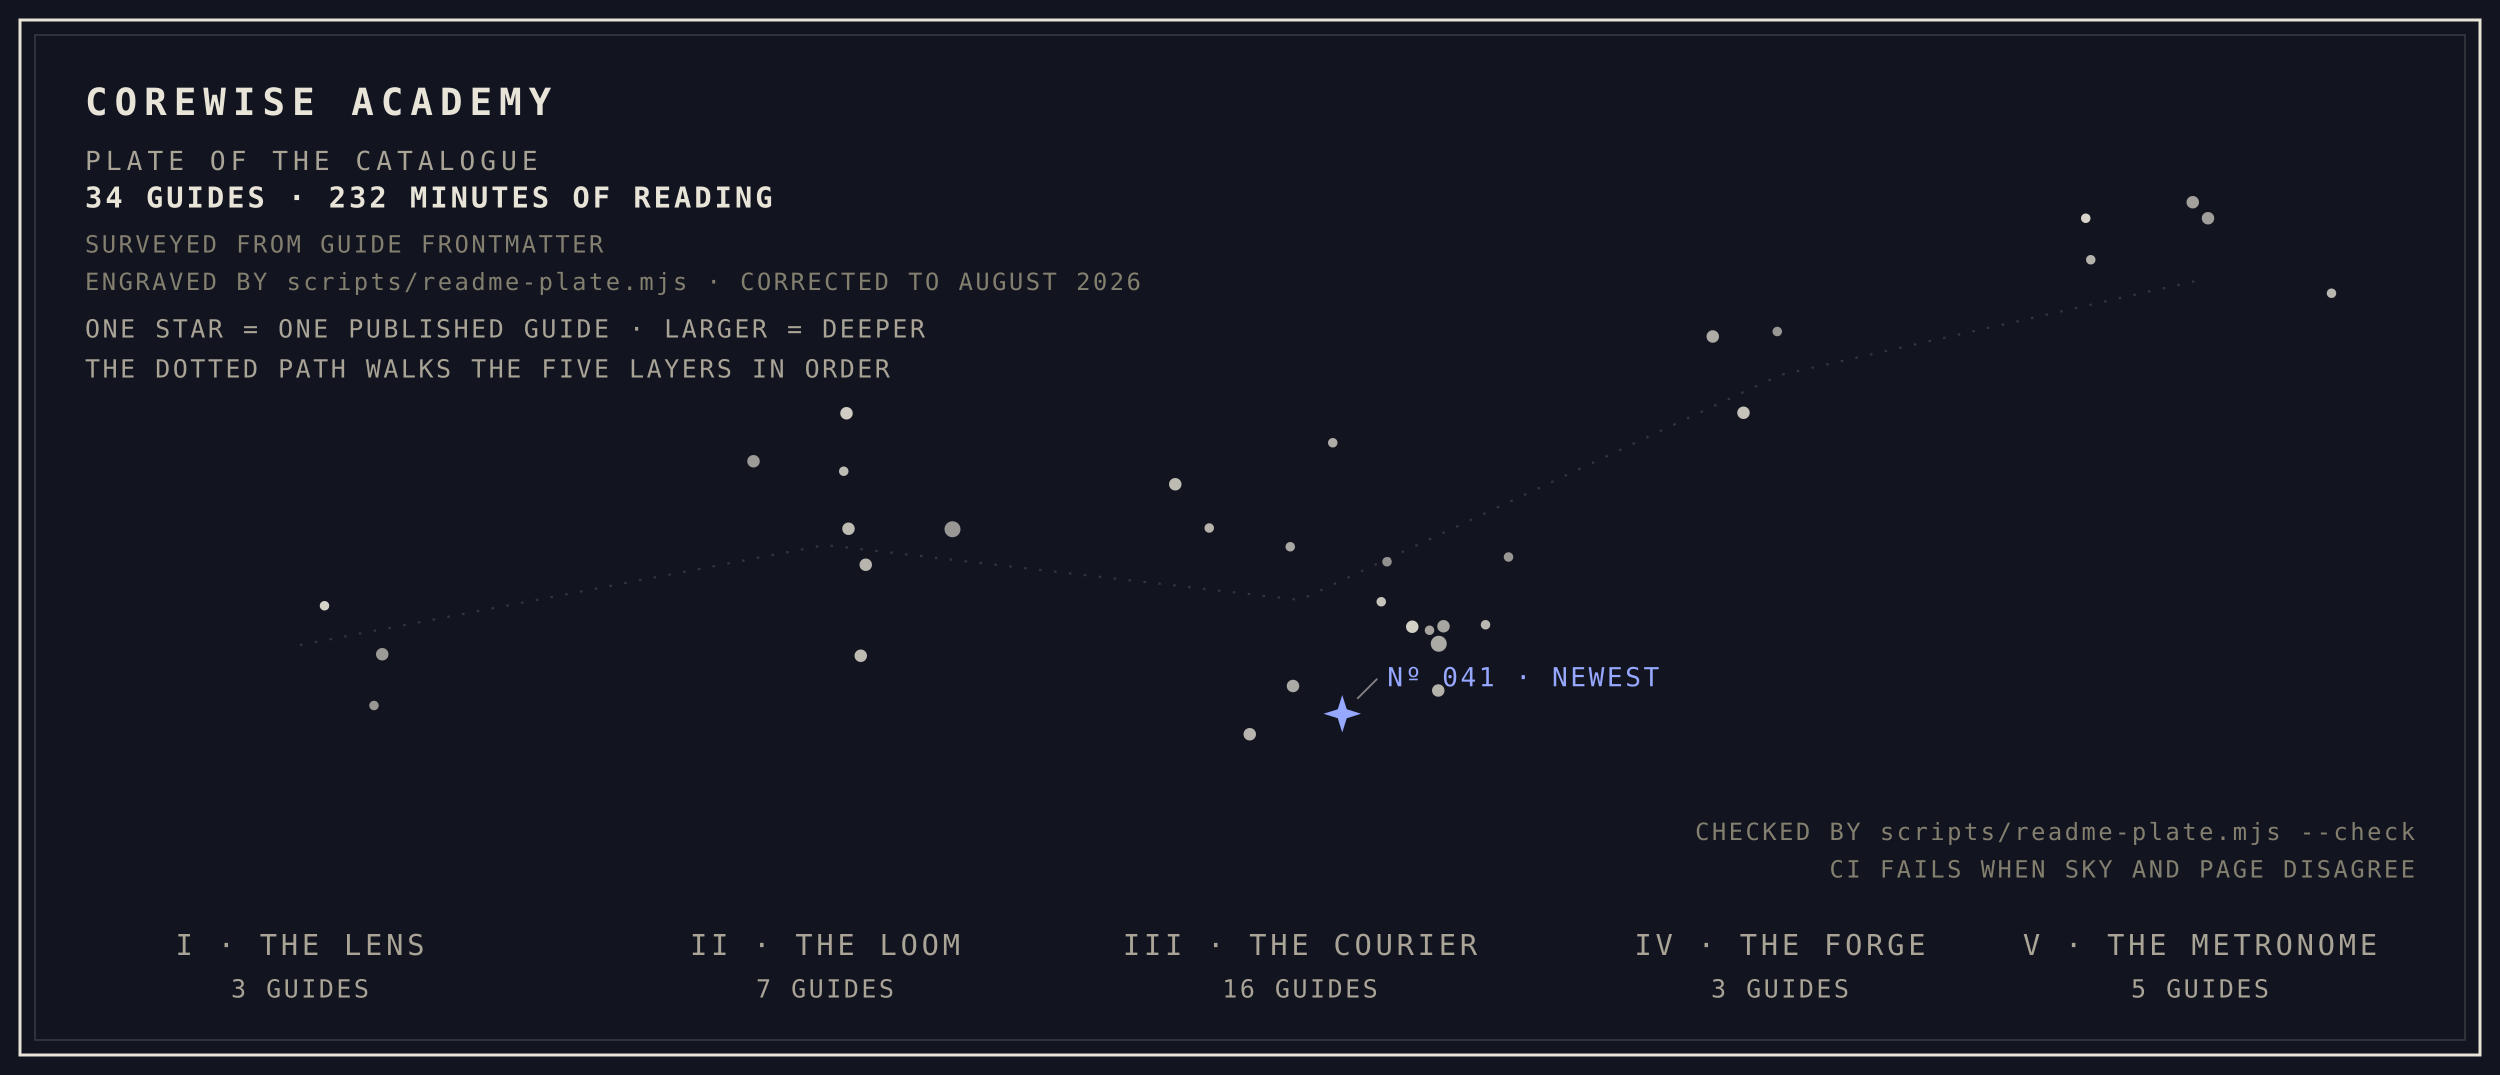
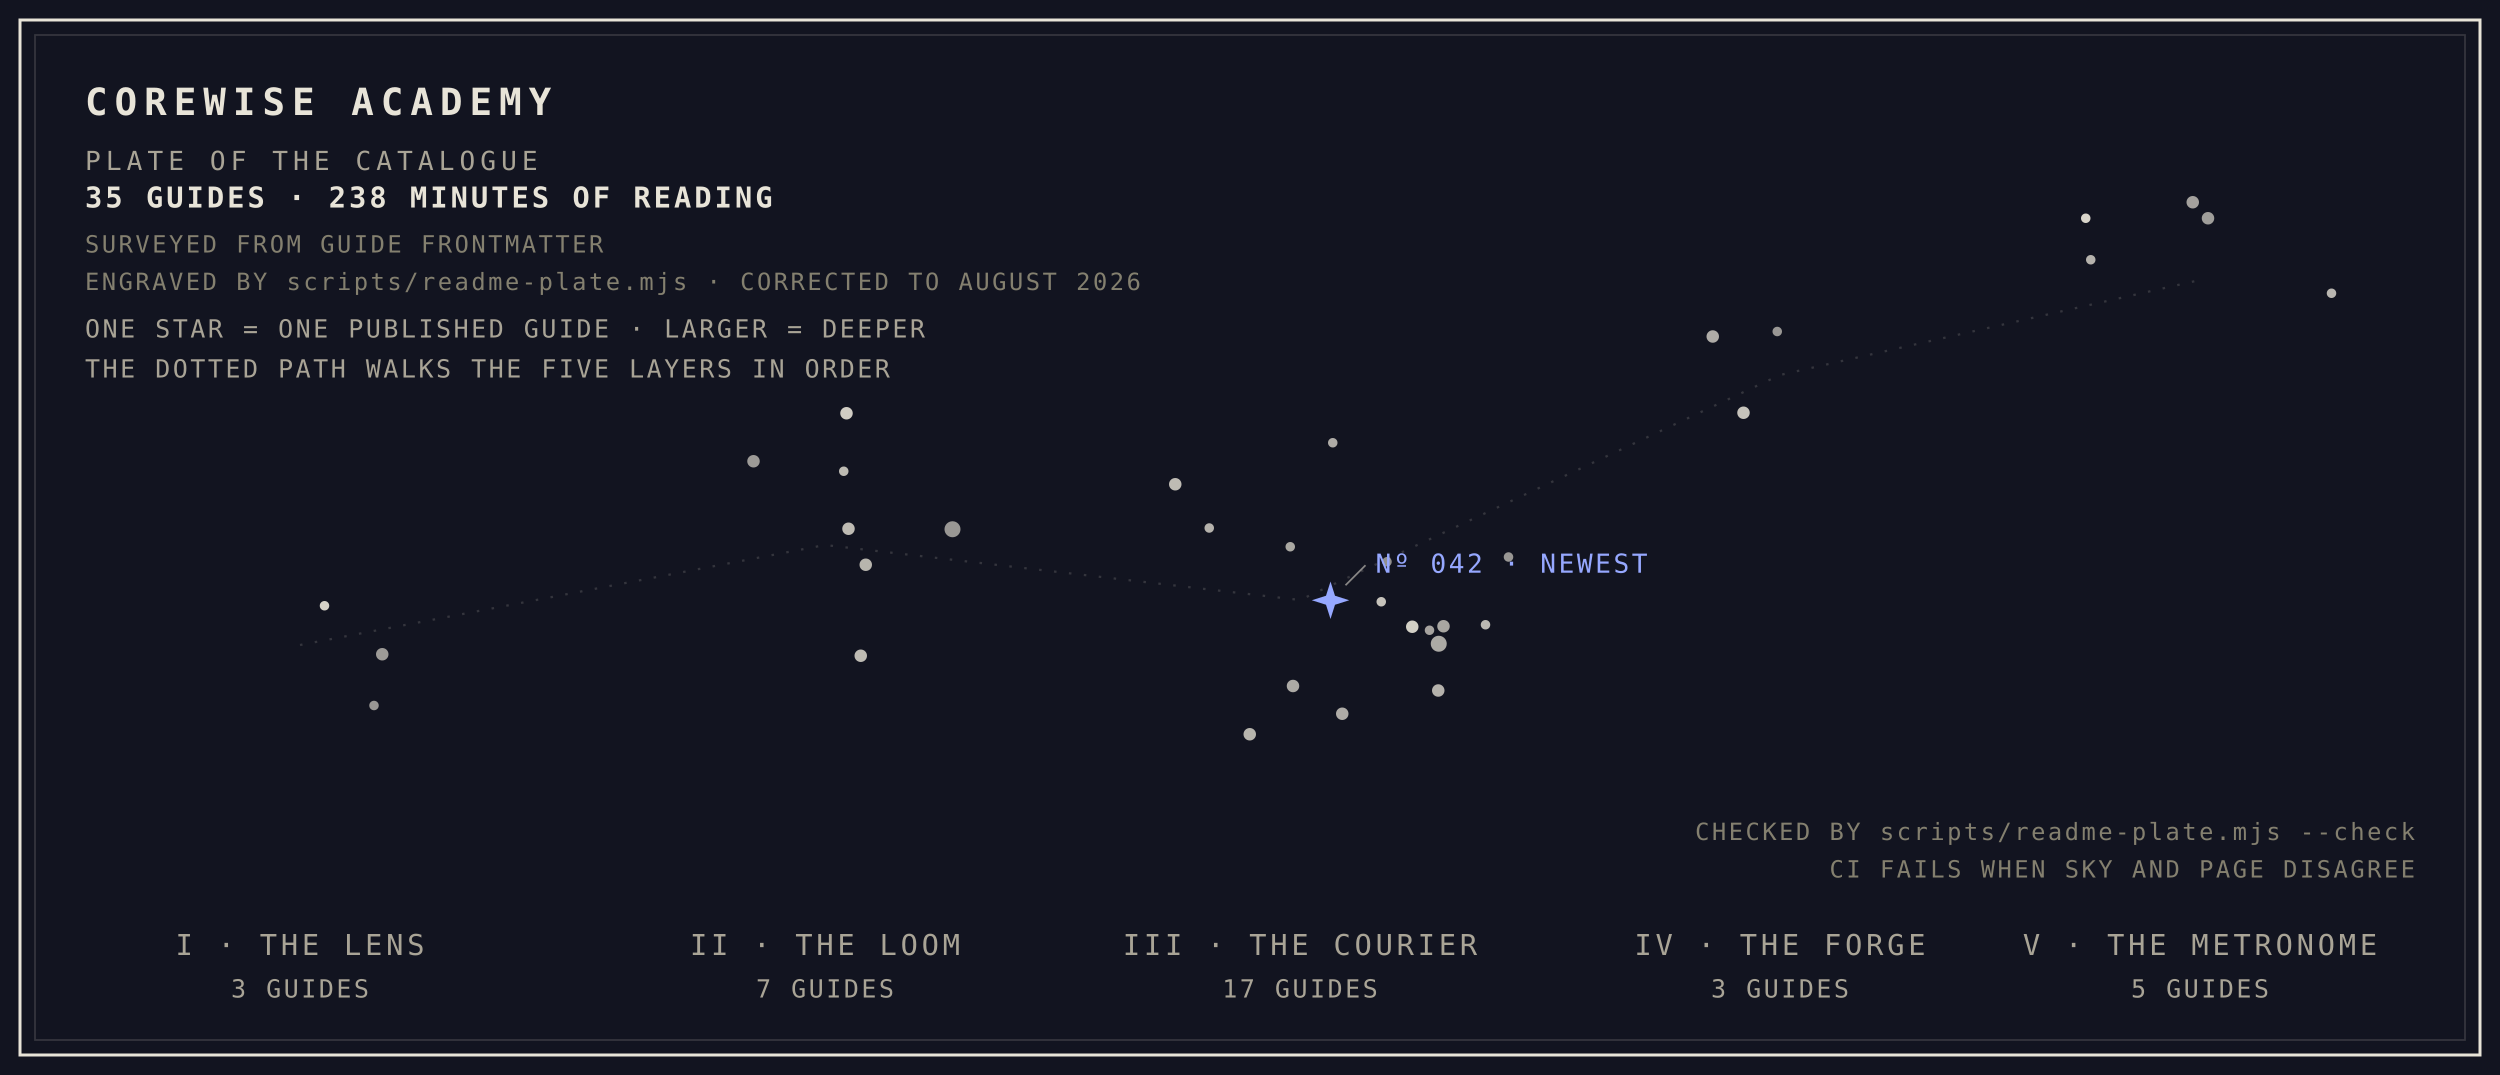
- <svg xmlns="http://www.w3.org/2000/svg" viewBox="0 0 1000 430" role="img" aria-label="Chart of the CoreWise Academy catalogue: 34 published guides as stars in five constellations, one per curriculum layer.">
+ <svg xmlns="http://www.w3.org/2000/svg" viewBox="0 0 1000 430" role="img" aria-label="Chart of the CoreWise Academy catalogue: 35 published guides as stars in five constellations, one per curriculum layer.">
  <g font-family="ui-monospace, 'IBM Plex Mono', SFMono-Regular, Menlo, monospace">
    <rect x="0" y="0" width="1000" height="430" fill="#121420" />
    <rect x="8" y="8" width="984" height="414" fill="none" stroke="#e8e4d8" stroke-width="1.2" />
    <rect x="14" y="14" width="972" height="402" fill="none" stroke="#e8e4d8" stroke-opacity="0.16" stroke-width="0.7" />
    <path d="M 120 258 L 330 218 L 520 240 L 712 150 L 880 112" fill="none" stroke="#e8e4d8" stroke-opacity="0.16" stroke-width="0.9" stroke-dasharray="1 5" />
    <circle cx="129.8" cy="242.3" r="1.9" fill="#e8e4d8" fill-opacity="0.91" />
    <circle cx="149.6" cy="282.2" r="1.9" fill="#e8e4d8" fill-opacity="0.63" />
    <circle cx="152.9" cy="261.7" r="2.5" fill="#e8e4d8" fill-opacity="0.65" />
    <text x="120" y="382" text-anchor="middle" font-size="11.5" letter-spacing="1.5" fill="#a9a496">I · THE LENS</text>
    <text x="120" y="399" text-anchor="middle" font-size="10" letter-spacing="1" fill="#a9a496">3 GUIDES</text>
    <circle cx="337.5" cy="188.5" r="1.9" fill="#e8e4d8" fill-opacity="0.8" />
    <circle cx="381" cy="211.7" r="3.2" fill="#e8e4d8" fill-opacity="0.63" />
    <circle cx="301.4" cy="184.5" r="2.5" fill="#e8e4d8" fill-opacity="0.65" />
    <circle cx="338.6" cy="165.3" r="2.5" fill="#e8e4d8" fill-opacity="0.89" />
    <circle cx="344.3" cy="262.3" r="2.5" fill="#e8e4d8" fill-opacity="0.8" />
    <circle cx="346.3" cy="225.9" r="2.5" fill="#e8e4d8" fill-opacity="0.77" />
    <circle cx="339.4" cy="211.5" r="2.5" fill="#e8e4d8" fill-opacity="0.8" />
    <text x="330" y="382" text-anchor="middle" font-size="11.5" letter-spacing="1.5" fill="#a9a496">II · THE LOOM</text>
    <text x="330" y="399" text-anchor="middle" font-size="10" letter-spacing="1" fill="#a9a496">7 GUIDES</text>
    <circle cx="575.3" cy="276.2" r="2.5" fill="#e8e4d8" fill-opacity="0.76" />
    <circle cx="564.9" cy="250.7" r="2.5" fill="#e8e4d8" fill-opacity="0.9" />
    <circle cx="516.1" cy="218.7" r="1.9" fill="#e8e4d8" fill-opacity="0.71" />
-     <path d="M12 0 L14.88 9.12 L24 12 L14.88 14.88 L12 24 L9.12 14.88 L0 12 L9.12 9.12 Z" transform="translate(529.40 278.00) scale(0.625)" fill="#96a8ff" />
+     <circle cx="536.9" cy="285.5" r="2.5" fill="#e8e4d8" fill-opacity="0.73" />
    <circle cx="552.5" cy="240.7" r="1.9" fill="#e8e4d8" fill-opacity="0.84" />
    <circle cx="517.2" cy="274.4" r="2.5" fill="#e8e4d8" fill-opacity="0.72" />
    <circle cx="483.7" cy="211.2" r="1.9" fill="#e8e4d8" fill-opacity="0.76" />
    <circle cx="533.1" cy="177.1" r="1.9" fill="#e8e4d8" fill-opacity="0.73" />
    <circle cx="571.8" cy="252.1" r="1.9" fill="#e8e4d8" fill-opacity="0.69" />
    <circle cx="575.5" cy="257.5" r="3.2" fill="#e8e4d8" fill-opacity="0.72" />
+     <path d="M12 0 L14.88 9.12 L24 12 L14.88 14.88 L12 24 L9.12 14.88 L0 12 L9.12 9.12 Z" transform="translate(524.70 232.60) scale(0.625)" fill="#96a8ff" />
    <circle cx="470.1" cy="193.7" r="2.5" fill="#e8e4d8" fill-opacity="0.8" />
    <circle cx="499.9" cy="293.7" r="2.5" fill="#e8e4d8" fill-opacity="0.77" />
    <circle cx="603.4" cy="222.8" r="1.9" fill="#e8e4d8" fill-opacity="0.63" />
    <circle cx="577.4" cy="250.5" r="2.5" fill="#e8e4d8" fill-opacity="0.7" />
    <circle cx="594.2" cy="249.9" r="1.9" fill="#e8e4d8" fill-opacity="0.79" />
    <circle cx="554.8" cy="224.7" r="1.9" fill="#e8e4d8" fill-opacity="0.6" />
    <text x="520" y="382" text-anchor="middle" font-size="11.5" letter-spacing="1.5" fill="#a9a496">III · THE COURIER</text>
-     <text x="520" y="399" text-anchor="middle" font-size="10" letter-spacing="1" fill="#a9a496">16 GUIDES</text>
+     <text x="520" y="399" text-anchor="middle" font-size="10" letter-spacing="1" fill="#a9a496">17 GUIDES</text>
    <circle cx="710.9" cy="132.6" r="1.9" fill="#e8e4d8" fill-opacity="0.63" />
    <circle cx="697.4" cy="165.1" r="2.5" fill="#e8e4d8" fill-opacity="0.84" />
    <circle cx="685.1" cy="134.6" r="2.5" fill="#e8e4d8" fill-opacity="0.73" />
    <text x="712" y="382" text-anchor="middle" font-size="11.5" letter-spacing="1.5" fill="#a9a496">IV · THE FORGE</text>
    <text x="712" y="399" text-anchor="middle" font-size="10" letter-spacing="1" fill="#a9a496">3 GUIDES</text>
    <circle cx="883.2" cy="87.3" r="2.5" fill="#e8e4d8" fill-opacity="0.66" />
    <circle cx="836.3" cy="103.9" r="1.9" fill="#e8e4d8" fill-opacity="0.76" />
    <circle cx="877.1" cy="80.9" r="2.5" fill="#e8e4d8" fill-opacity="0.68" />
    <circle cx="932.6" cy="117.3" r="1.9" fill="#e8e4d8" fill-opacity="0.78" />
    <circle cx="834.3" cy="87.3" r="1.9" fill="#e8e4d8" fill-opacity="0.93" />
    <text x="880" y="382" text-anchor="middle" font-size="11.5" letter-spacing="1.5" fill="#a9a496">V · THE METRONOME</text>
    <text x="880" y="399" text-anchor="middle" font-size="10" letter-spacing="1" fill="#a9a496">5 GUIDES</text>
-     <path d="M 542.9 279.5 L 550.9 271.5" stroke="#e8e4d8" stroke-opacity="0.55" stroke-width="0.7" fill="none" />
-     <text x="554.9" y="274.5" font-size="10.5" letter-spacing="1" fill="#96a8ff">Nº 041 · NEWEST</text>
+     <path d="M 538.2 234.1 L 546.2 226.1" stroke="#e8e4d8" stroke-opacity="0.55" stroke-width="0.7" fill="none" />
+     <text x="550.2" y="229.1" font-size="10.5" letter-spacing="1" fill="#96a8ff">Nº 042 · NEWEST</text>
    <text x="34" y="46" font-size="15" letter-spacing="2.8" fill="#e8e4d8" font-weight="600">COREWISE ACADEMY</text>
    <text x="34" y="68" font-size="10.5" letter-spacing="2" fill="#a9a496" font-weight="400">PLATE OF THE CATALOGUE</text>
-     <text x="34" y="83" font-size="11.5" letter-spacing="1.2" fill="#e8e4d8" font-weight="600">34 GUIDES · 232 MINUTES OF READING</text>
+     <text x="34" y="83" font-size="11.5" letter-spacing="1.2" fill="#e8e4d8" font-weight="600">35 GUIDES · 238 MINUTES OF READING</text>
    <text x="34" y="101" font-size="9.5" letter-spacing="1" fill="#84806f" font-weight="400">SURVEYED FROM GUIDE FRONTMATTER</text>
    <text x="34" y="116" font-size="9.5" letter-spacing="1" fill="#84806f" font-weight="400">ENGRAVED BY scripts/readme-plate.mjs · CORRECTED TO AUGUST 2026</text>
    <text x="34" y="135" font-size="10" letter-spacing="1" fill="#a9a496">ONE STAR = ONE PUBLISHED GUIDE · LARGER = DEEPER</text>
    <text x="34" y="151" font-size="10" letter-spacing="1" fill="#a9a496">THE DOTTED PATH WALKS THE FIVE LAYERS IN ORDER</text>
    <text x="966" y="336" text-anchor="end" font-size="9.5" letter-spacing="1" fill="#84806f">CHECKED BY scripts/readme-plate.mjs --check</text>
    <text x="966" y="351" text-anchor="end" font-size="9.5" letter-spacing="1" fill="#84806f">CI FAILS WHEN SKY AND PAGE DISAGREE</text>
  </g>
</svg>
